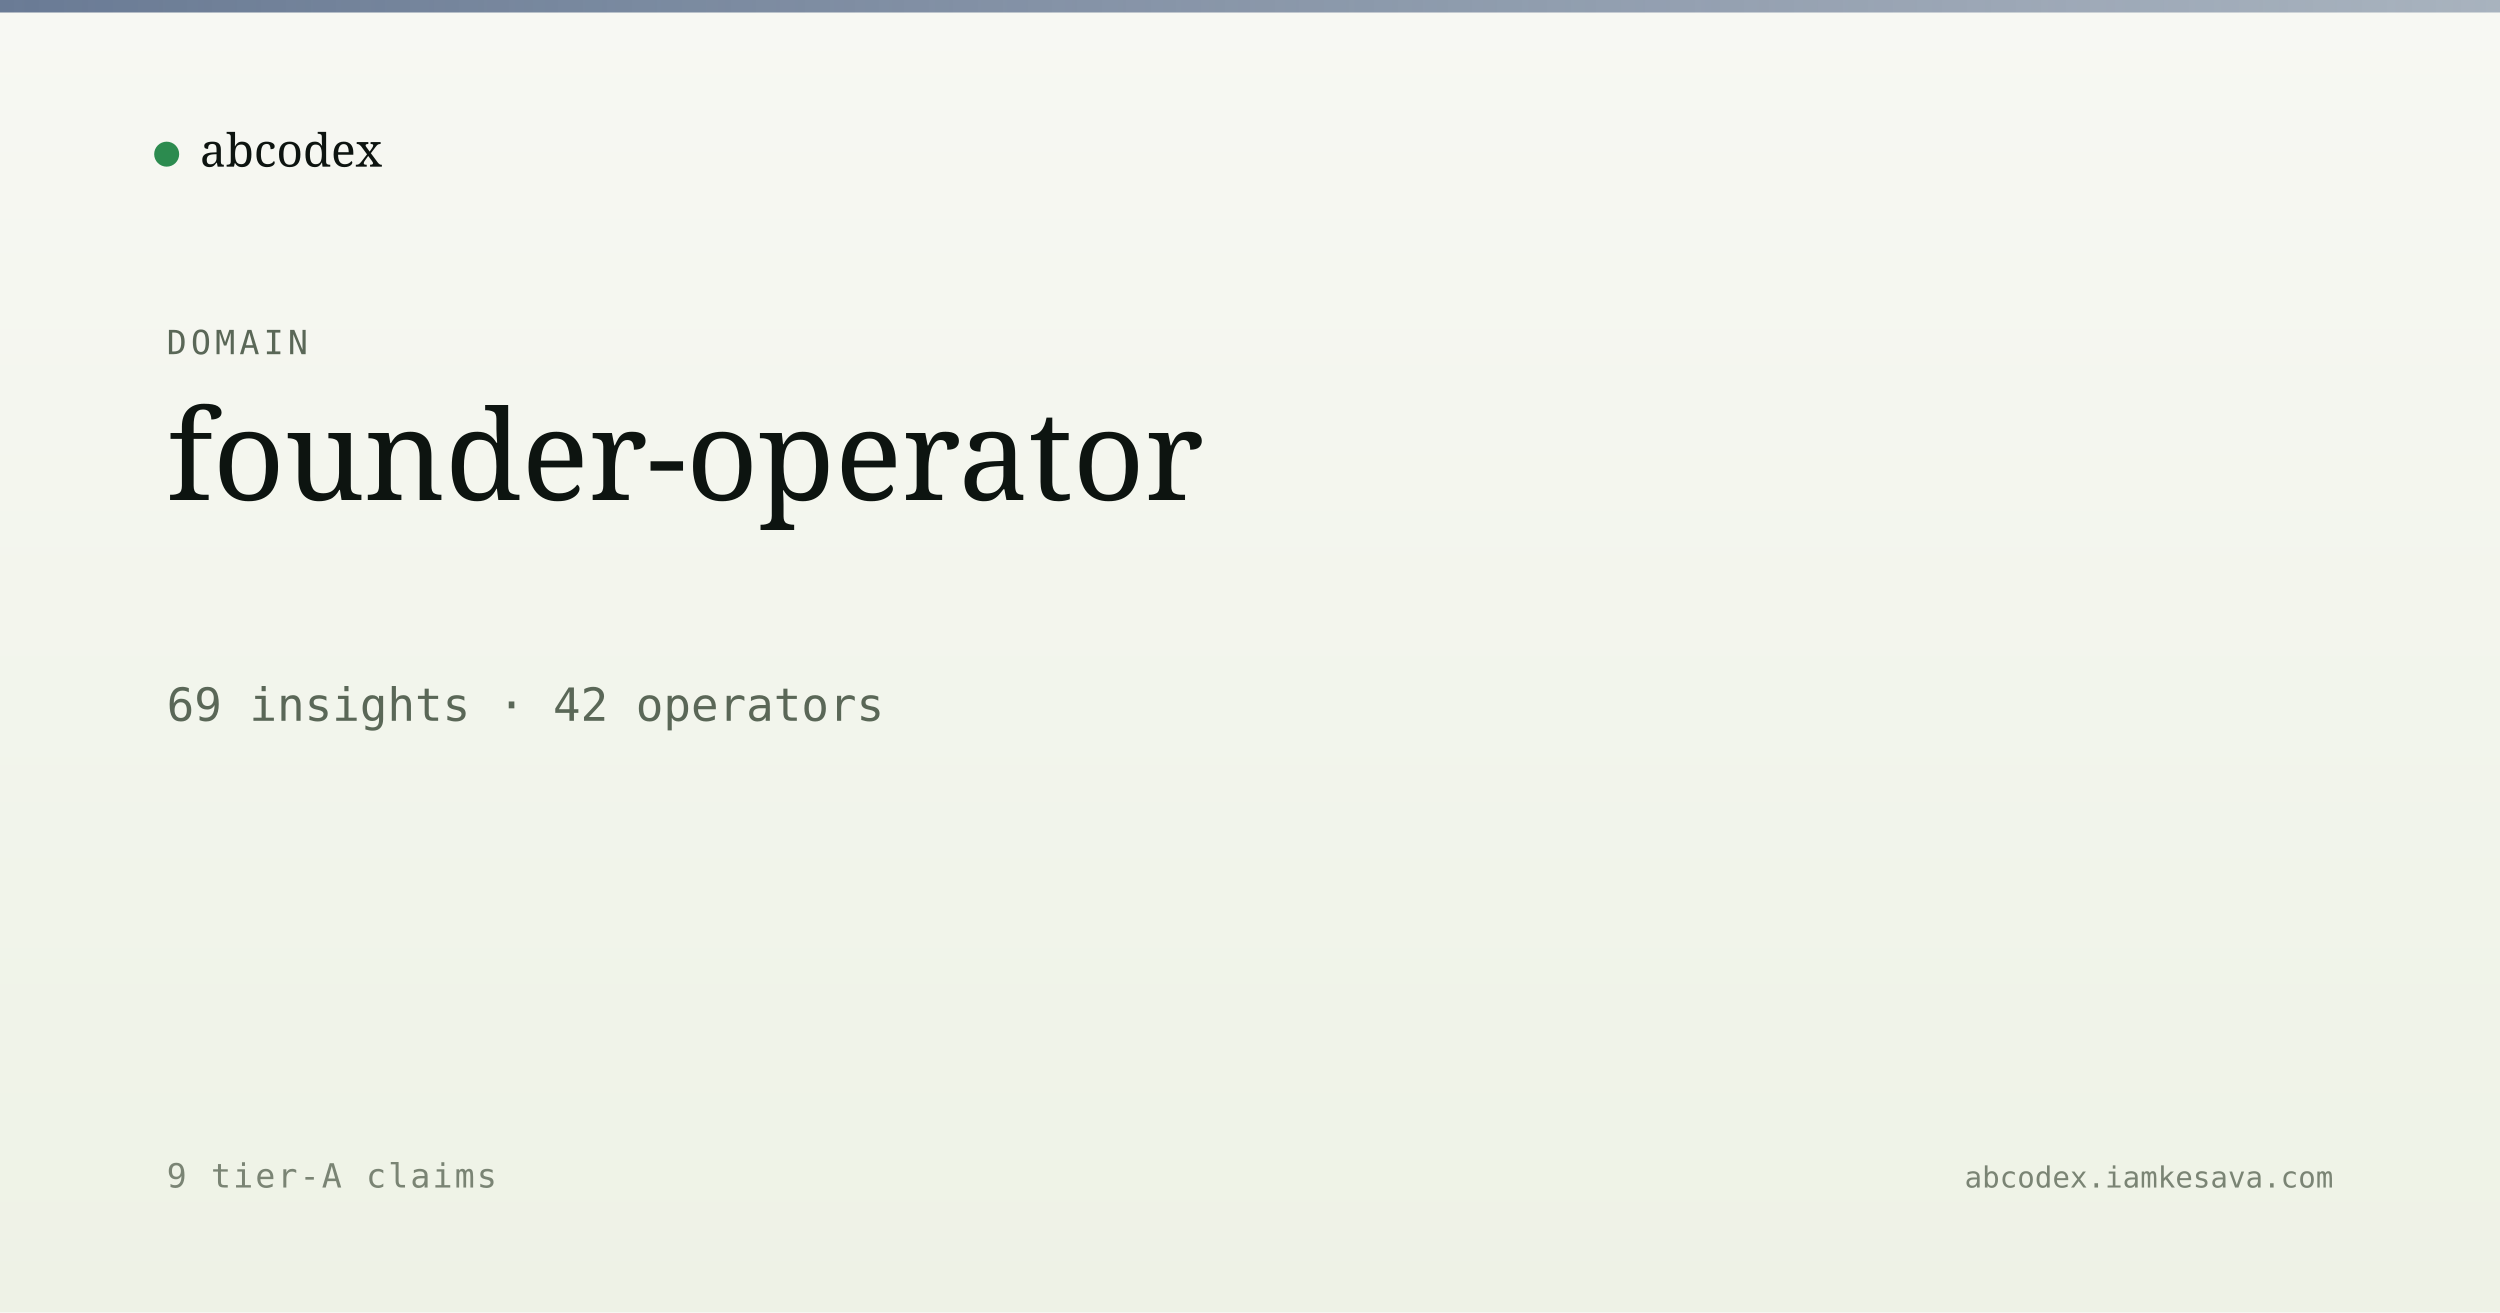
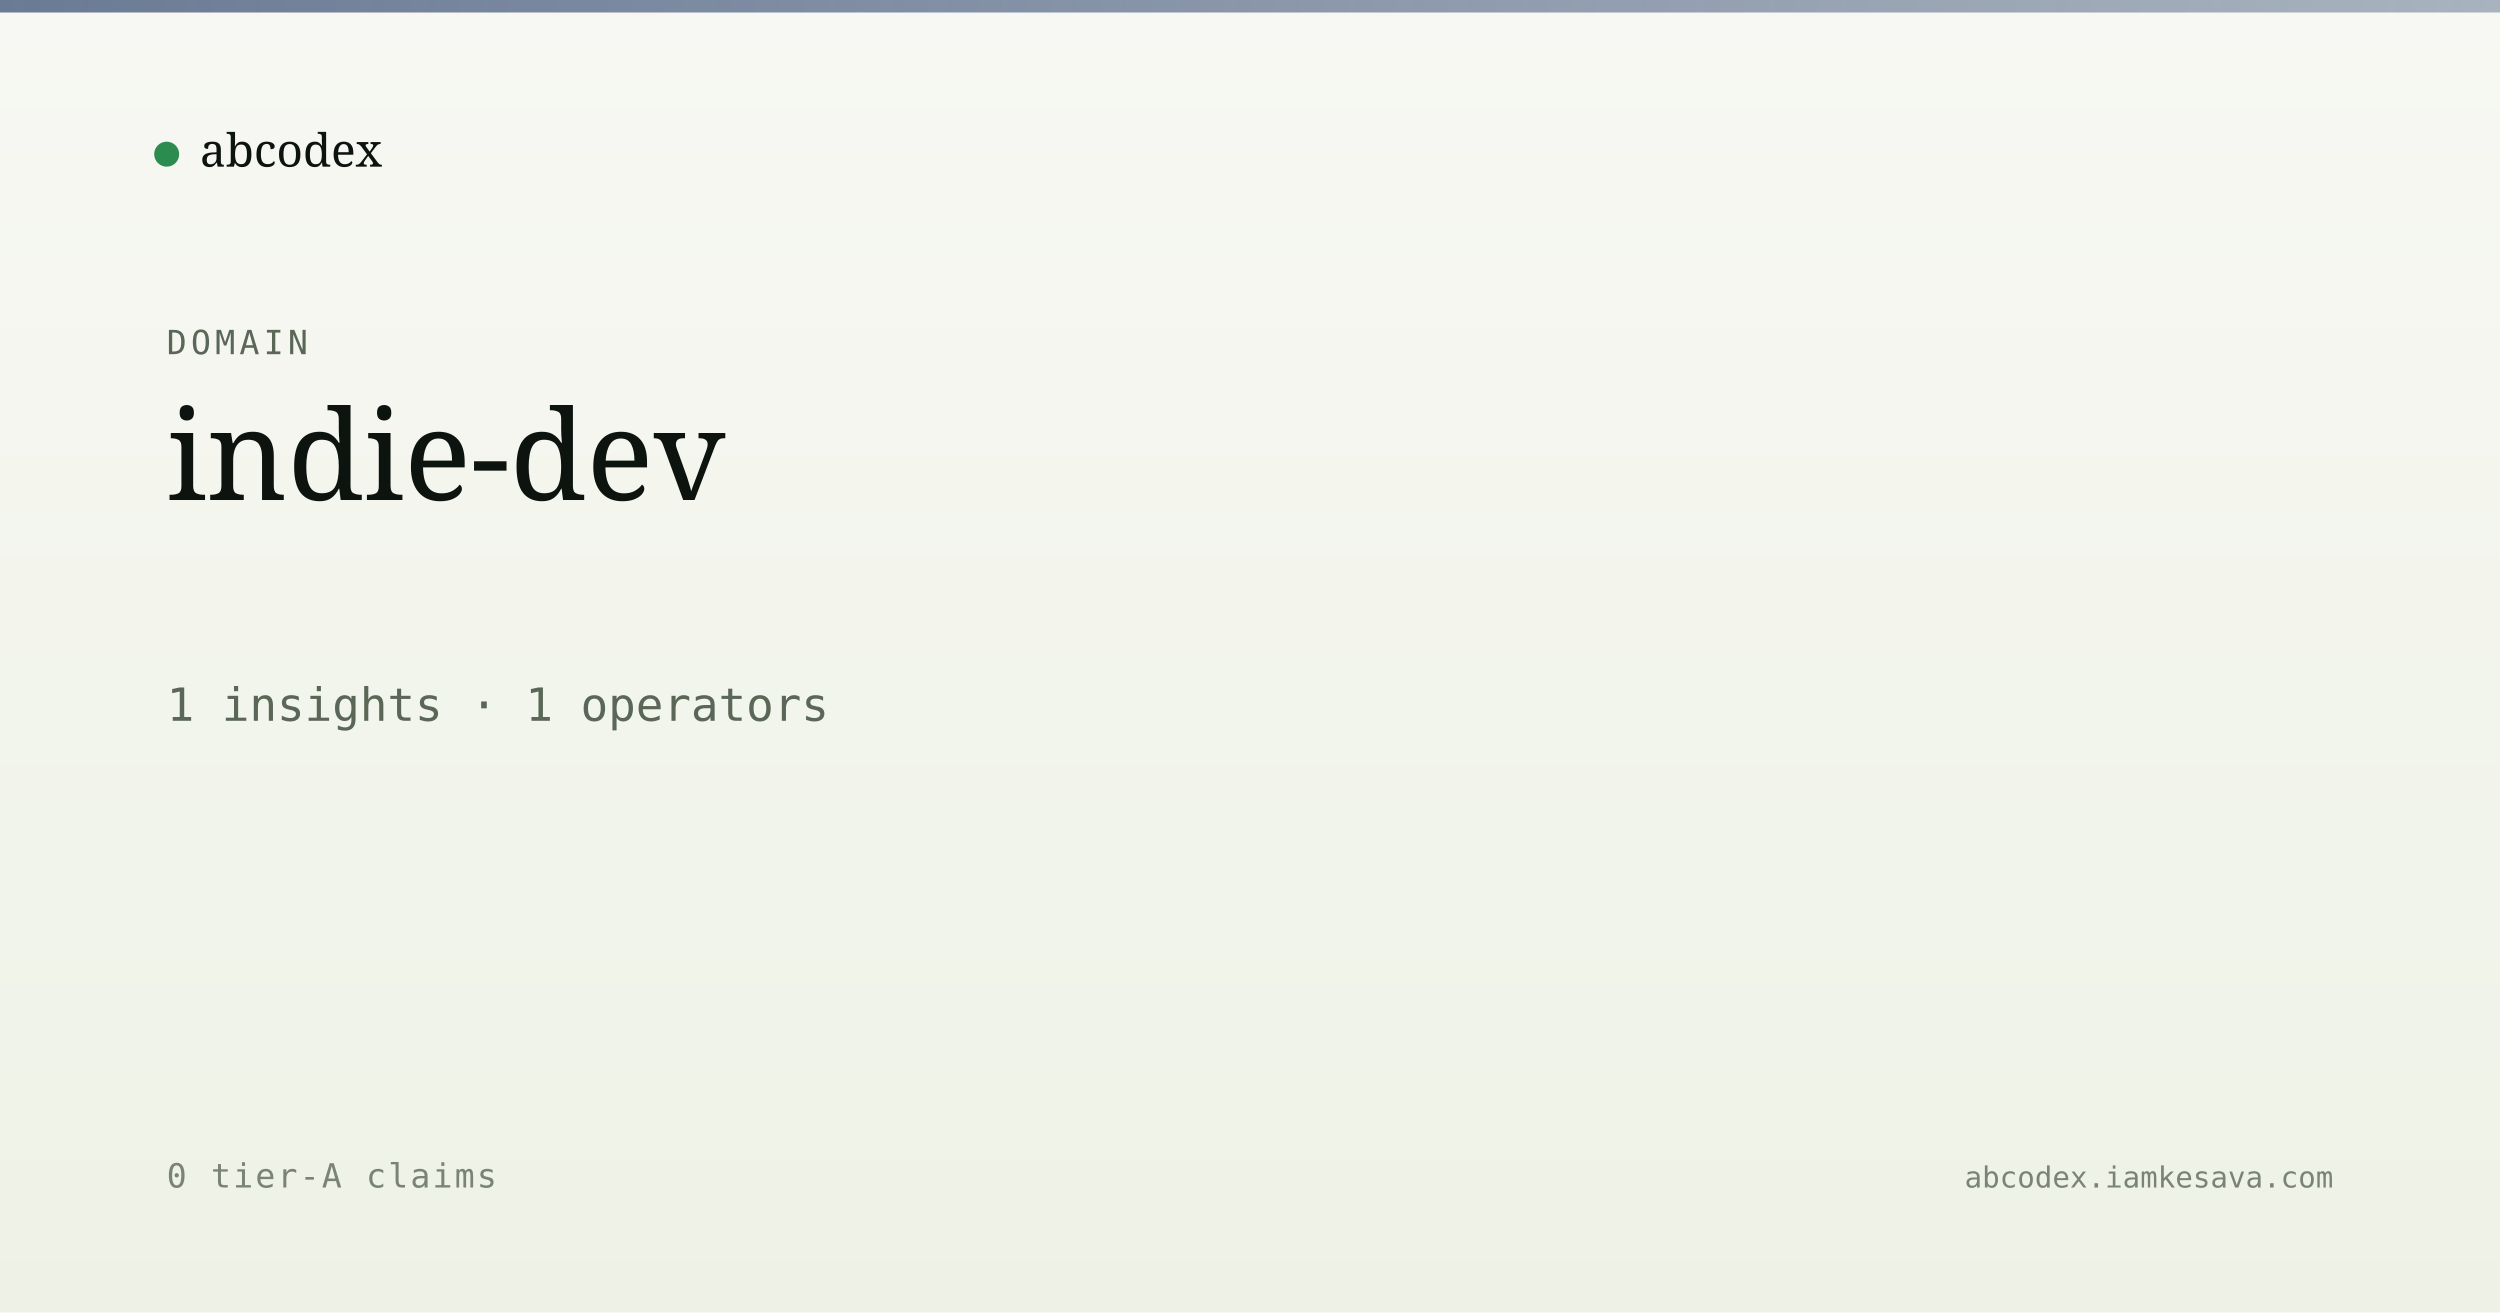
<svg xmlns="http://www.w3.org/2000/svg" viewBox="0 0 1200 630" width="1200" height="630">
  <defs>
    <linearGradient id="bg" x1="0" y1="0" x2="0" y2="1">
      <stop offset="0" stop-color="#f7f8f3" />
      <stop offset="1" stop-color="#eef2e6" />
    </linearGradient>
    <linearGradient id="band" x1="0" y1="0" x2="1" y2="0">
      <stop offset="0" stop-color="#5a6d8a" stop-opacity="0.9" />
      <stop offset="1" stop-color="#5a6d8a" stop-opacity="0.5" />
    </linearGradient>
  </defs>
  <rect width="1200" height="630" fill="url(#bg)" />
  <rect x="0" y="0" width="1200" height="6" fill="url(#band)" />
  <g transform="translate(80, 60)">
    <circle cx="0" cy="14" r="6" fill="#2c8b4f" />
    <text x="16" y="20" font-family="Newsreader, serif" font-size="22" fill="#0d1410">abcodex</text>
  </g>
  <text x="80" y="170" font-family="JetBrains Mono, monospace" font-size="16" fill="#5a6757" letter-spacing="2">DOMAIN</text>
-   <text x="80" y="240" font-family="Newsreader, serif" font-size="60" font-weight="500" fill="#0d1410">founder-operator</text>
-   <text x="80" y="346" font-family="JetBrains Mono, monospace" font-size="22" fill="#5a6757">69 insights · 42 operators</text>
-   <text x="80" y="570" font-family="JetBrains Mono, monospace" font-size="16" fill="#7a8474" letter-spacing="1">9 tier-A claims</text>
+   <text x="80" y="240" font-family="Newsreader, serif" font-size="60" font-weight="500" fill="#0d1410">indie-dev</text>
+   <text x="80" y="346" font-family="JetBrains Mono, monospace" font-size="22" fill="#5a6757">1 insights · 1 operators</text>
+   <text x="80" y="570" font-family="JetBrains Mono, monospace" font-size="16" fill="#7a8474" letter-spacing="1">0 tier-A claims</text>
  <text x="1120" y="570" text-anchor="end" font-family="JetBrains Mono, monospace" font-size="14" fill="#7a8474">abcodex.iamkesava.com</text>
</svg>
